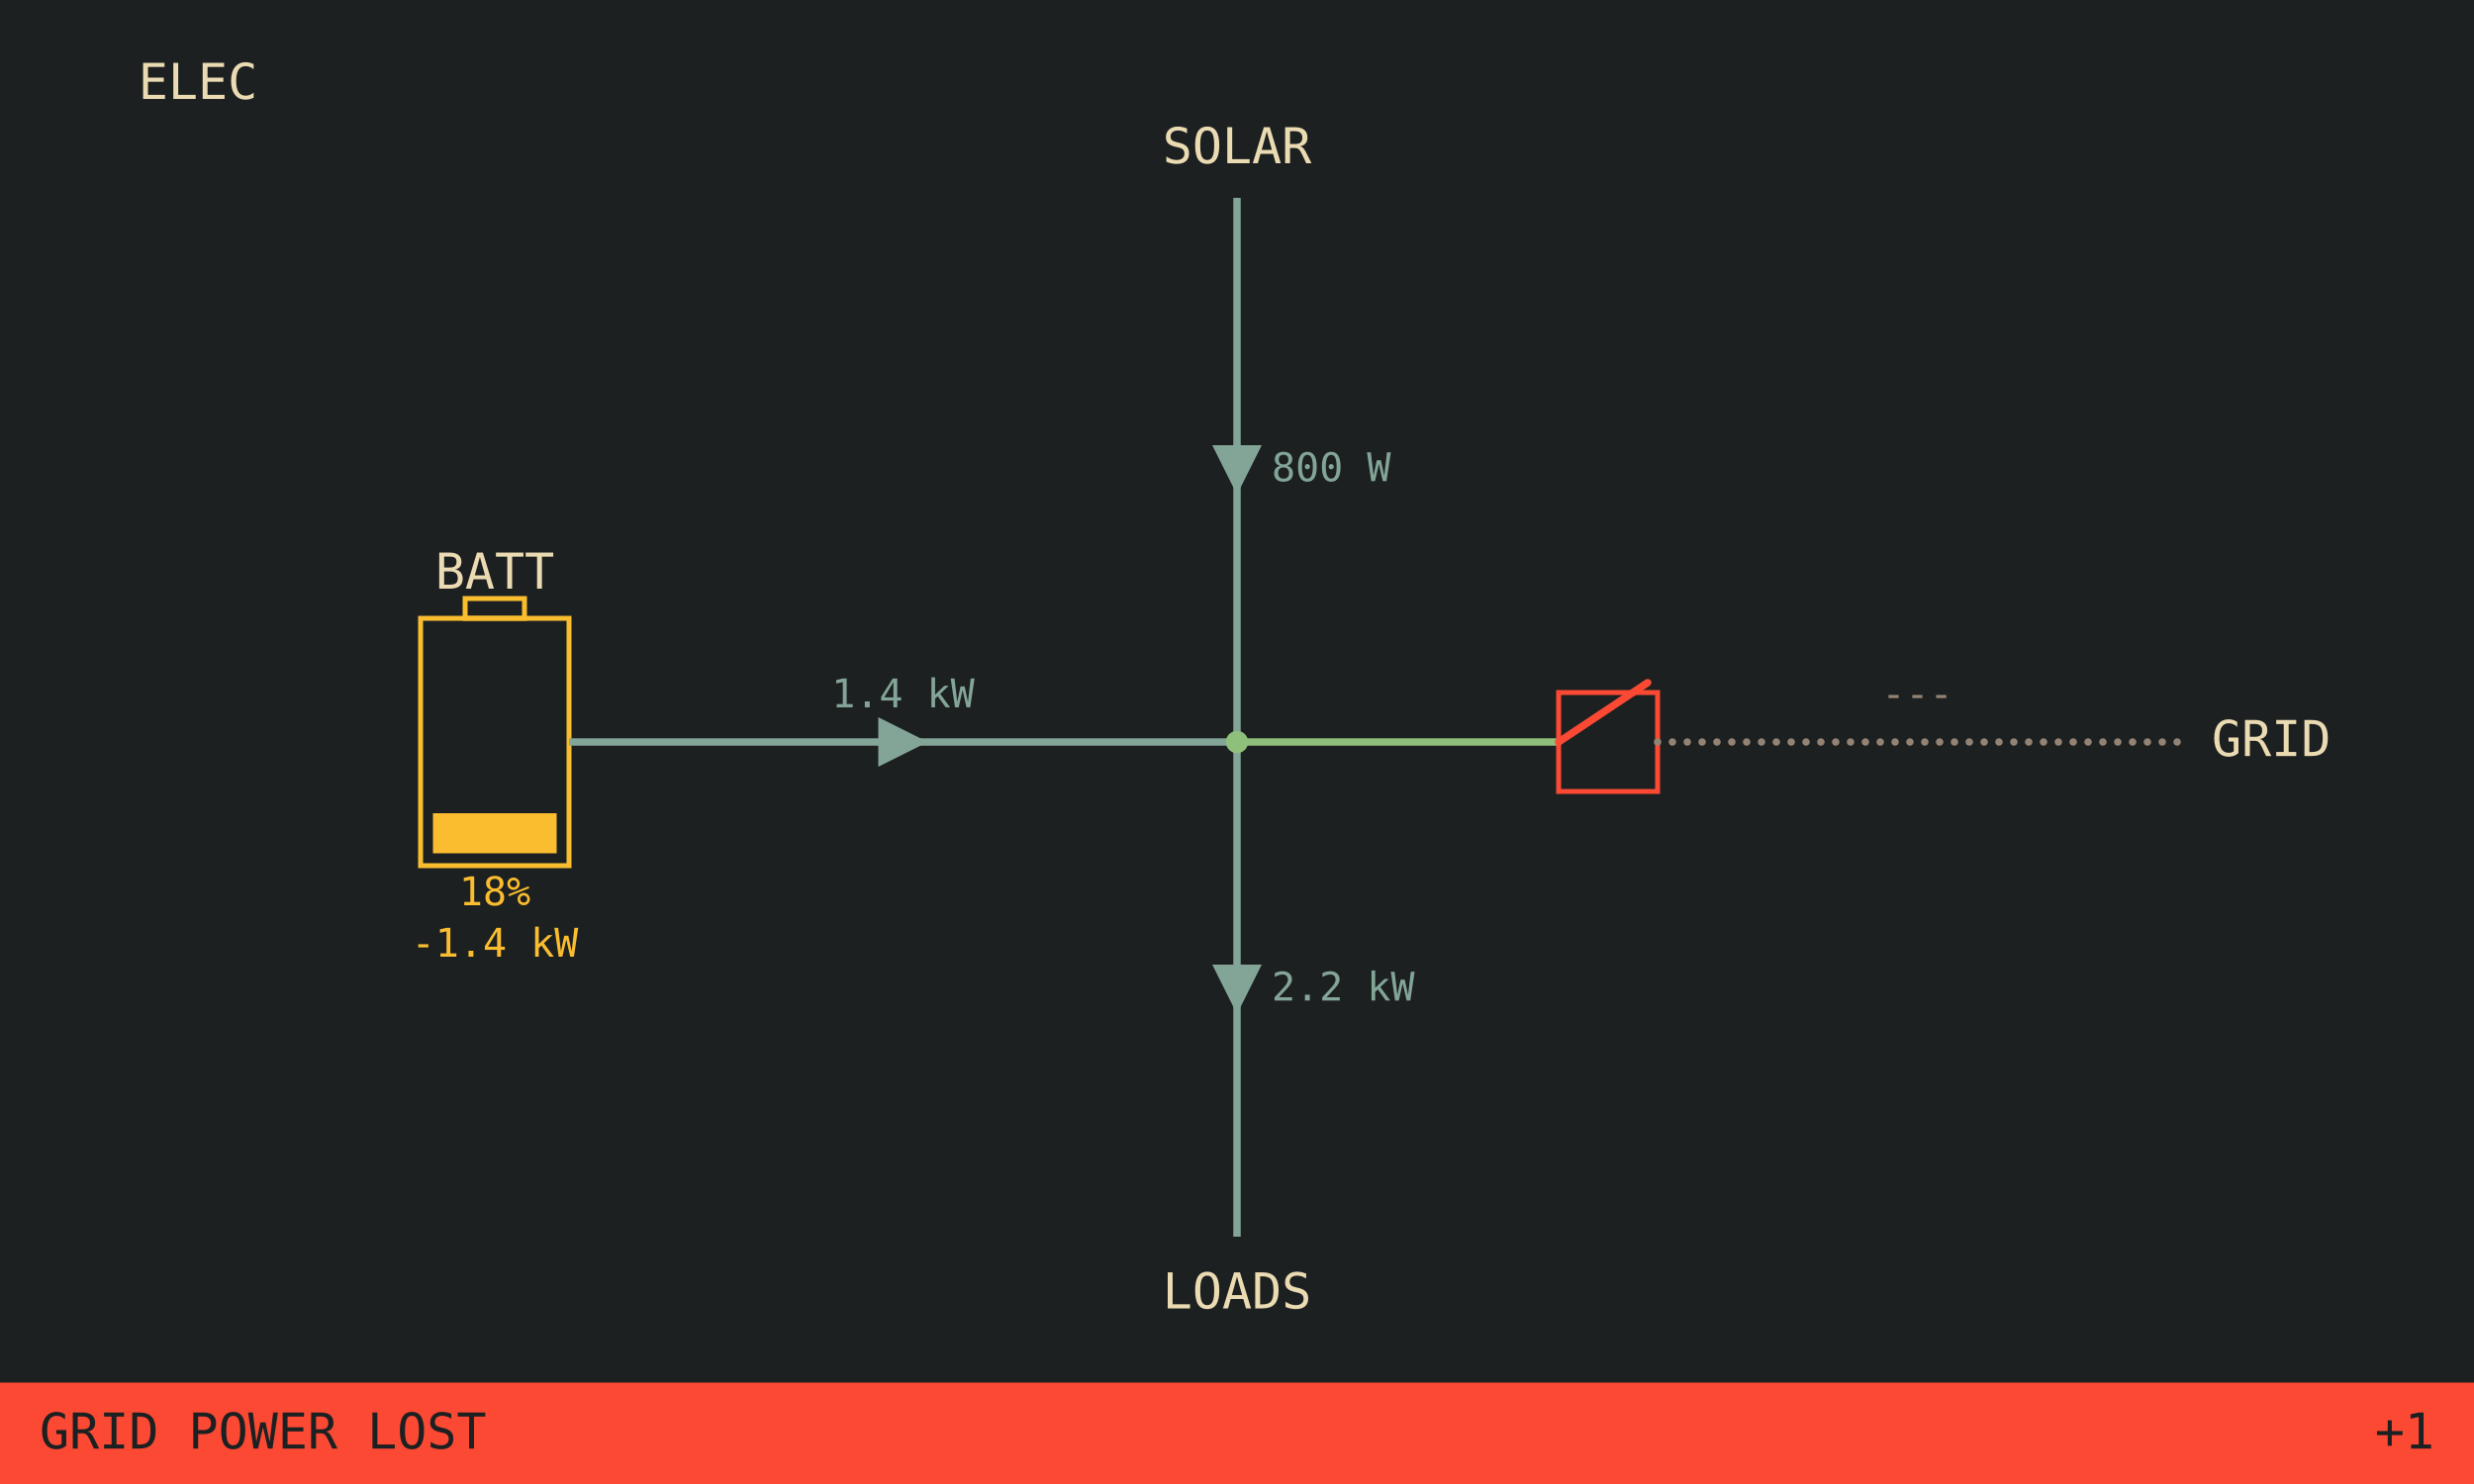
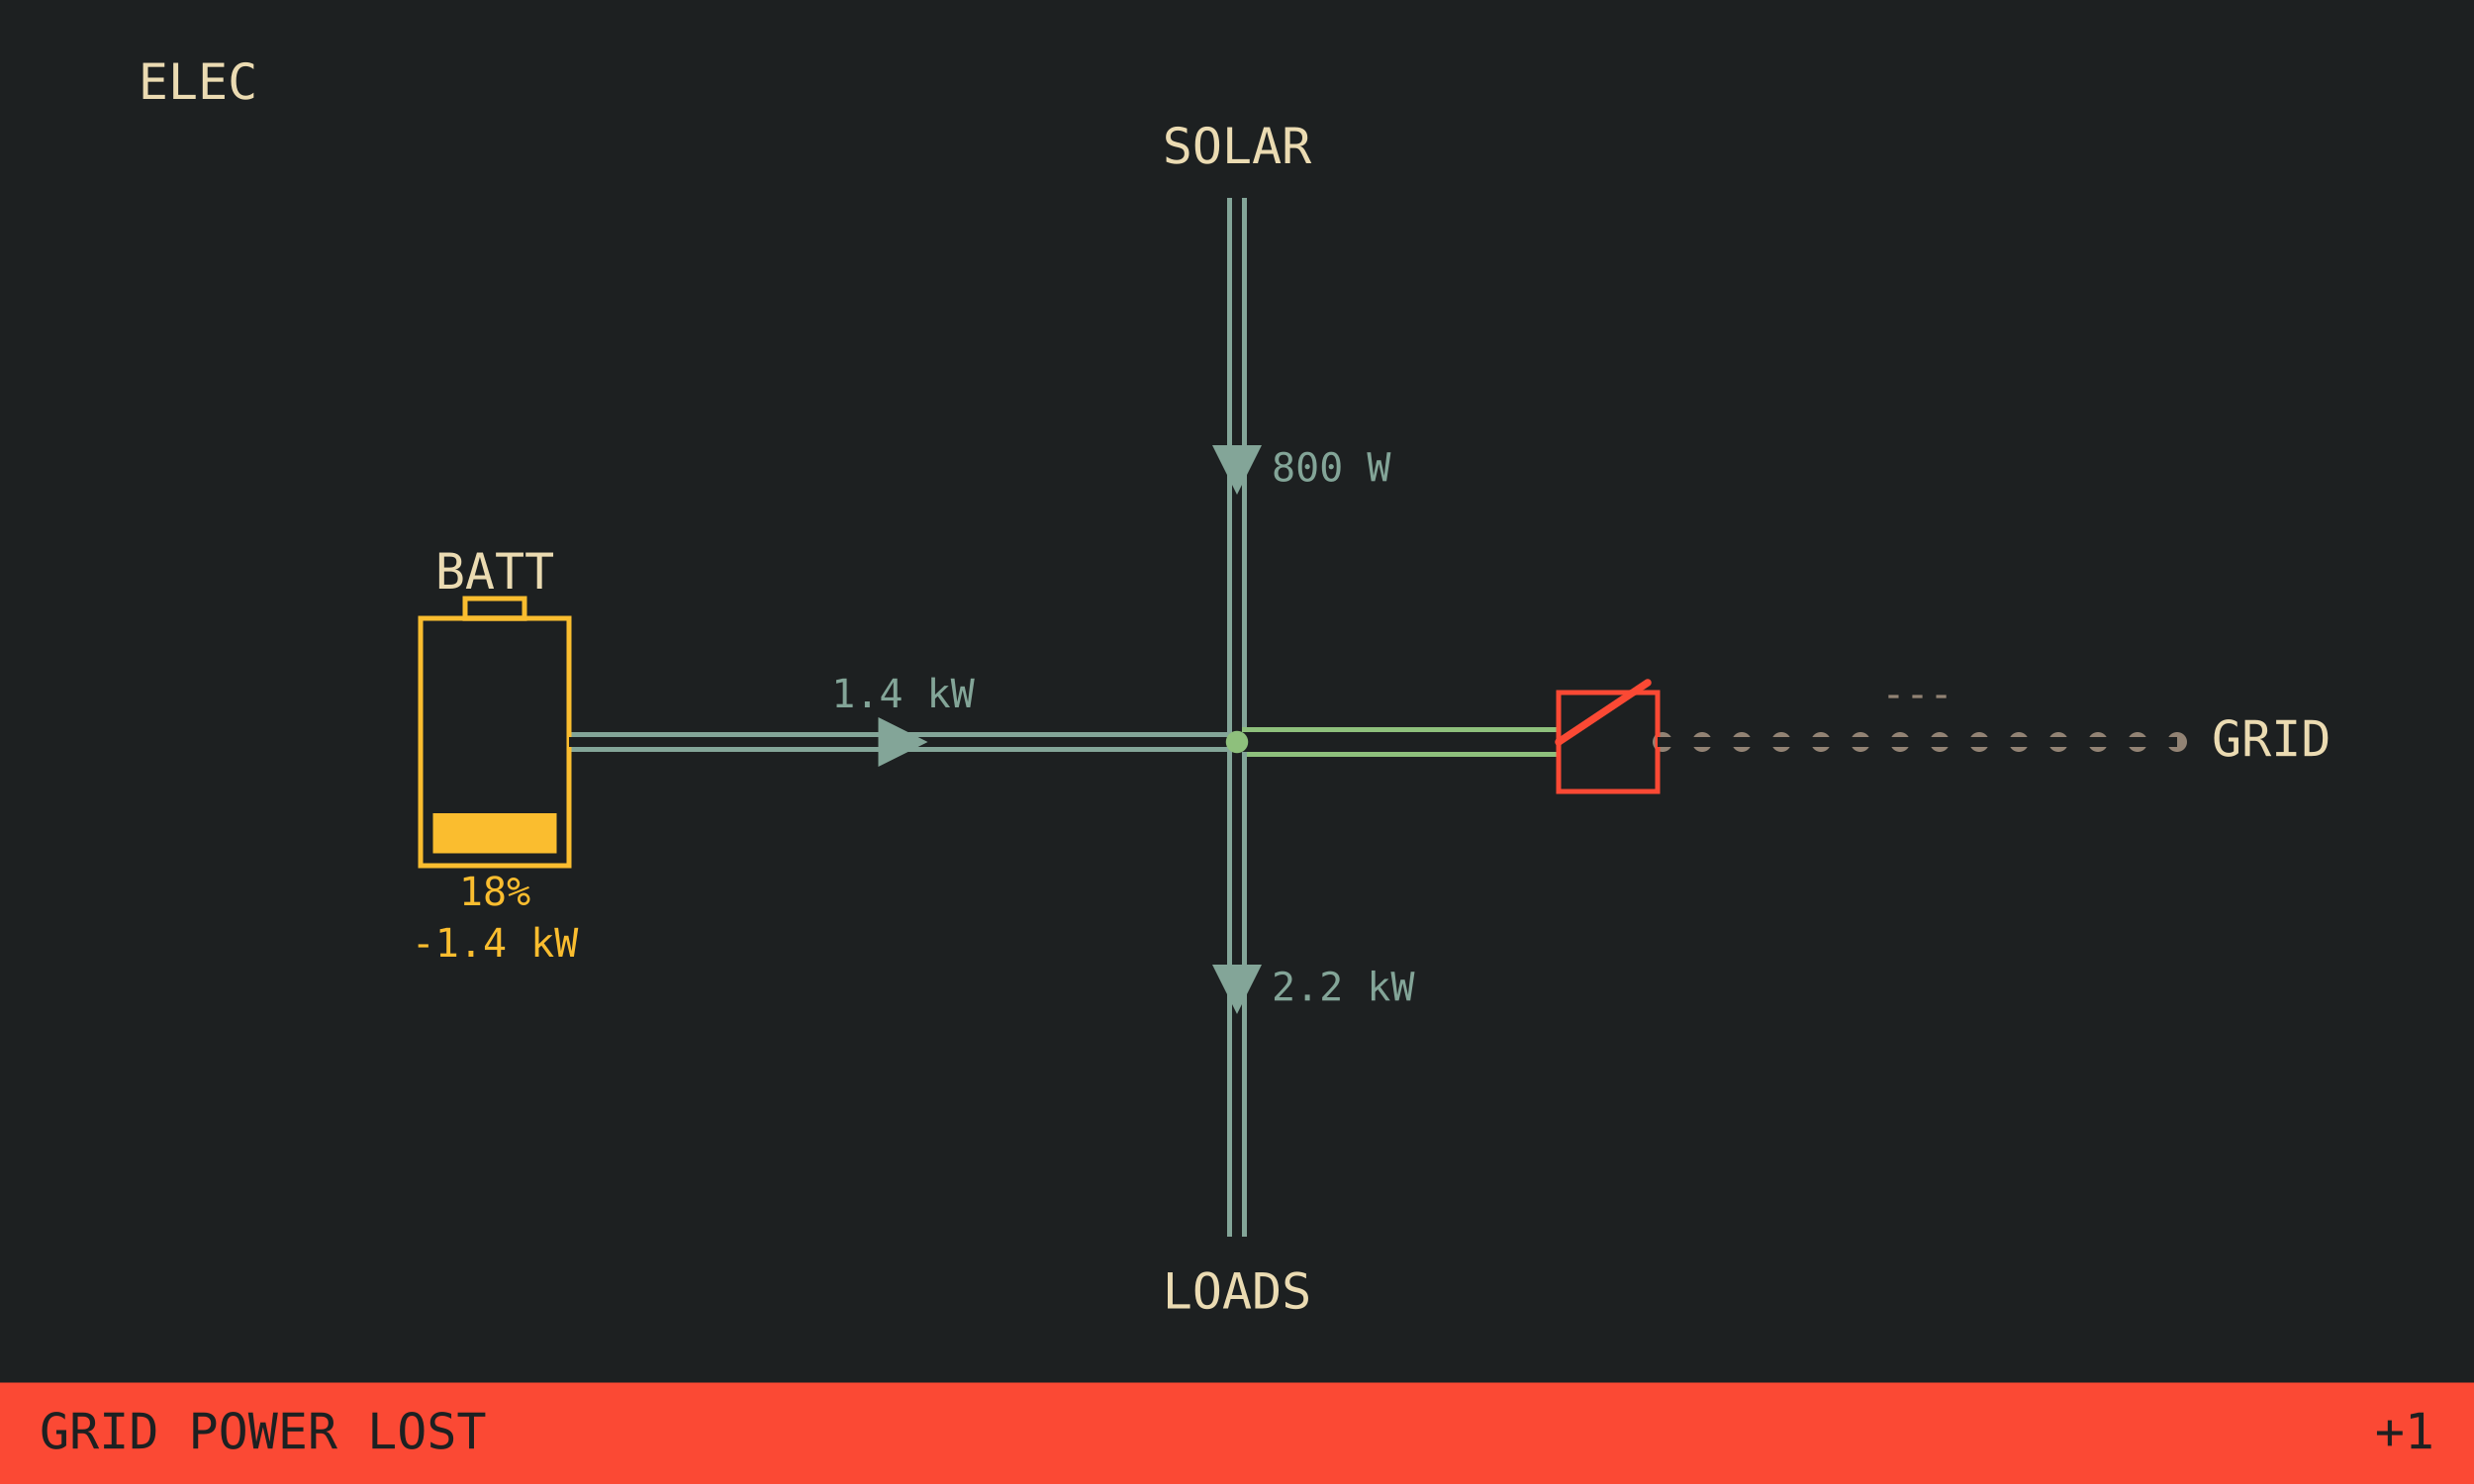
<svg xmlns="http://www.w3.org/2000/svg" viewBox="0 0 1000 600" width="1280" height="768" data-page="electrical" data-theme="lcd">
  <style>.attn{animation:mfd-attn 1s step-end infinite}@keyframes mfd-attn{50%{opacity:0.25}}</style>
  <rect x="0" y="0" width="1000" height="600" fill="#1d2021" />
+   <g id="casings">
+     <g data-for="solar">
+       <polyline points="500,80 500,300" fill="none" stroke="#83a598" stroke-width="8" stroke-linejoin="round" />
+     </g>
+     <g data-for="battery_feed">
+       <polyline points="500,300 230,300" fill="none" stroke="#83a598" stroke-width="8" stroke-linejoin="round" />
+     </g>
+     <g data-for="bus_tie">
+       <polyline points="500,300 630,300" fill="none" stroke="#8ec07c" stroke-width="12" stroke-linejoin="round" />
+     </g>
+     <g data-for="grid">
+       <polyline points="880,300 670,300" fill="none" stroke="#928374" stroke-width="8" stroke-dasharray="0 16" stroke-linecap="round" stroke-linejoin="round" />
+     </g>
+     <g data-for="loads">
+       <polyline points="500,300 500,500" fill="none" stroke="#83a598" stroke-width="8" stroke-linejoin="round" />
+     </g>
+   </g>
  <g id="title">
    <text x="80" y="40" text-anchor="middle" font-family="DejaVu Sans Mono, monospace" font-size="20" fill="#ebdbb2">ELEC</text>
  </g>
  <g id="solar">
-     <polyline points="500,80 500,300" fill="none" stroke="#83a598" stroke-width="3" stroke-linejoin="round" />
+     <polyline points="500,80 500,300" fill="none" stroke="#1d2021" stroke-width="4" stroke-linejoin="round" />
    <polygon points="500,200 490,180 510,180" fill="#83a598" />
    <text x="500" y="66" text-anchor="middle" font-family="DejaVu Sans Mono, monospace" font-size="20" fill="#ebdbb2">SOLAR</text>
    <text x="514" y="190" text-anchor="start" dominant-baseline="middle" font-family="DejaVu Sans Mono, monospace" font-size="16" fill="#83a598">800 W</text>
  </g>
  <g id="battery">
    <rect x="170" y="250" width="60" height="100" fill="none" stroke="#fabd2f" stroke-width="2" />
    <rect x="188" y="242" width="24" height="8" fill="none" stroke="#fabd2f" stroke-width="2" />
    <rect x="175" y="328.8" width="50" height="16.2" fill="#fabd2f" />
    <text x="200" y="238" text-anchor="middle" font-family="DejaVu Sans Mono, monospace" font-size="20" fill="#ebdbb2">BATT</text>
    <text x="200" y="366" text-anchor="middle" font-family="DejaVu Sans Mono, monospace" font-size="16" fill="#fabd2f">18%</text>
    <text x="200" y="386.8" text-anchor="middle" font-family="DejaVu Sans Mono, monospace" font-size="16" fill="#fabd2f">-1.4 kW</text>
  </g>
  <g id="battery_feed">
-     <polyline points="500,300 230,300" fill="none" stroke="#83a598" stroke-width="3" stroke-linejoin="round" />
+     <polyline points="500,300 230,300" fill="none" stroke="#1d2021" stroke-width="4" stroke-linejoin="round" />
    <polygon points="375,300 355,310 355,290" fill="#83a598" />
    <text x="365" y="286" text-anchor="middle" font-family="DejaVu Sans Mono, monospace" font-size="16" fill="#83a598">1.4 kW</text>
  </g>
  <g id="bus_tie">
-     <polyline points="500,300 630,300" fill="none" stroke="#8ec07c" stroke-width="3" stroke-linejoin="round" />
+     <polyline points="500,300 630,300" fill="none" stroke="#1d2021" stroke-width="8" stroke-linejoin="round" />
  </g>
  <g id="main_breaker">
    <g>
      <rect x="630" y="280" width="40" height="40" fill="none" stroke="#fb4934" stroke-width="2" />
      <line x1="630" y1="300" x2="666" y2="276" stroke="#fb4934" stroke-width="3" stroke-linecap="round" />
    </g>
  </g>
  <g id="grid">
-     <polyline points="880,300 670,300" fill="none" stroke="#928374" stroke-width="3" stroke-dasharray="0 6" stroke-linecap="round" stroke-linejoin="round" />
+     <polyline points="880,300 670,300" fill="none" stroke="#1d2021" stroke-width="4" stroke-linejoin="round" />
    <text x="894" y="300" text-anchor="start" dominant-baseline="middle" font-family="DejaVu Sans Mono, monospace" font-size="20" fill="#ebdbb2">GRID</text>
    <text x="775" y="286" text-anchor="middle" font-family="DejaVu Sans Mono, monospace" font-size="16" fill="#928374">---</text>
  </g>
  <g id="loads">
-     <polyline points="500,300 500,500" fill="none" stroke="#83a598" stroke-width="3" stroke-linejoin="round" />
+     <polyline points="500,300 500,500" fill="none" stroke="#1d2021" stroke-width="4" stroke-linejoin="round" />
    <polygon points="500,410 490,390 510,390" fill="#83a598" />
    <text x="500" y="529" text-anchor="middle" font-family="DejaVu Sans Mono, monospace" font-size="20" fill="#ebdbb2">LOADS</text>
    <text x="514" y="400" text-anchor="start" dominant-baseline="middle" font-family="DejaVu Sans Mono, monospace" font-size="16" fill="#83a598">2.2 kW</text>
  </g>
  <g id="bus">
    <circle cx="500" cy="300" r="4.5" fill="#8ec07c" />
  </g>
  <g id="banner">
    <g class="attn">
      <rect x="0" y="560" width="1000" height="40" fill="#fb4934" stroke="#fb4934" stroke-width="2" />
      <text x="16" y="580" text-anchor="start" dominant-baseline="middle" font-family="DejaVu Sans Mono, monospace" font-size="20" fill="#1d2021">GRID POWER LOST</text>
      <text x="984" y="580" text-anchor="end" dominant-baseline="middle" font-family="DejaVu Sans Mono, monospace" font-size="20" fill="#1d2021">+1</text>
    </g>
  </g>
</svg>
